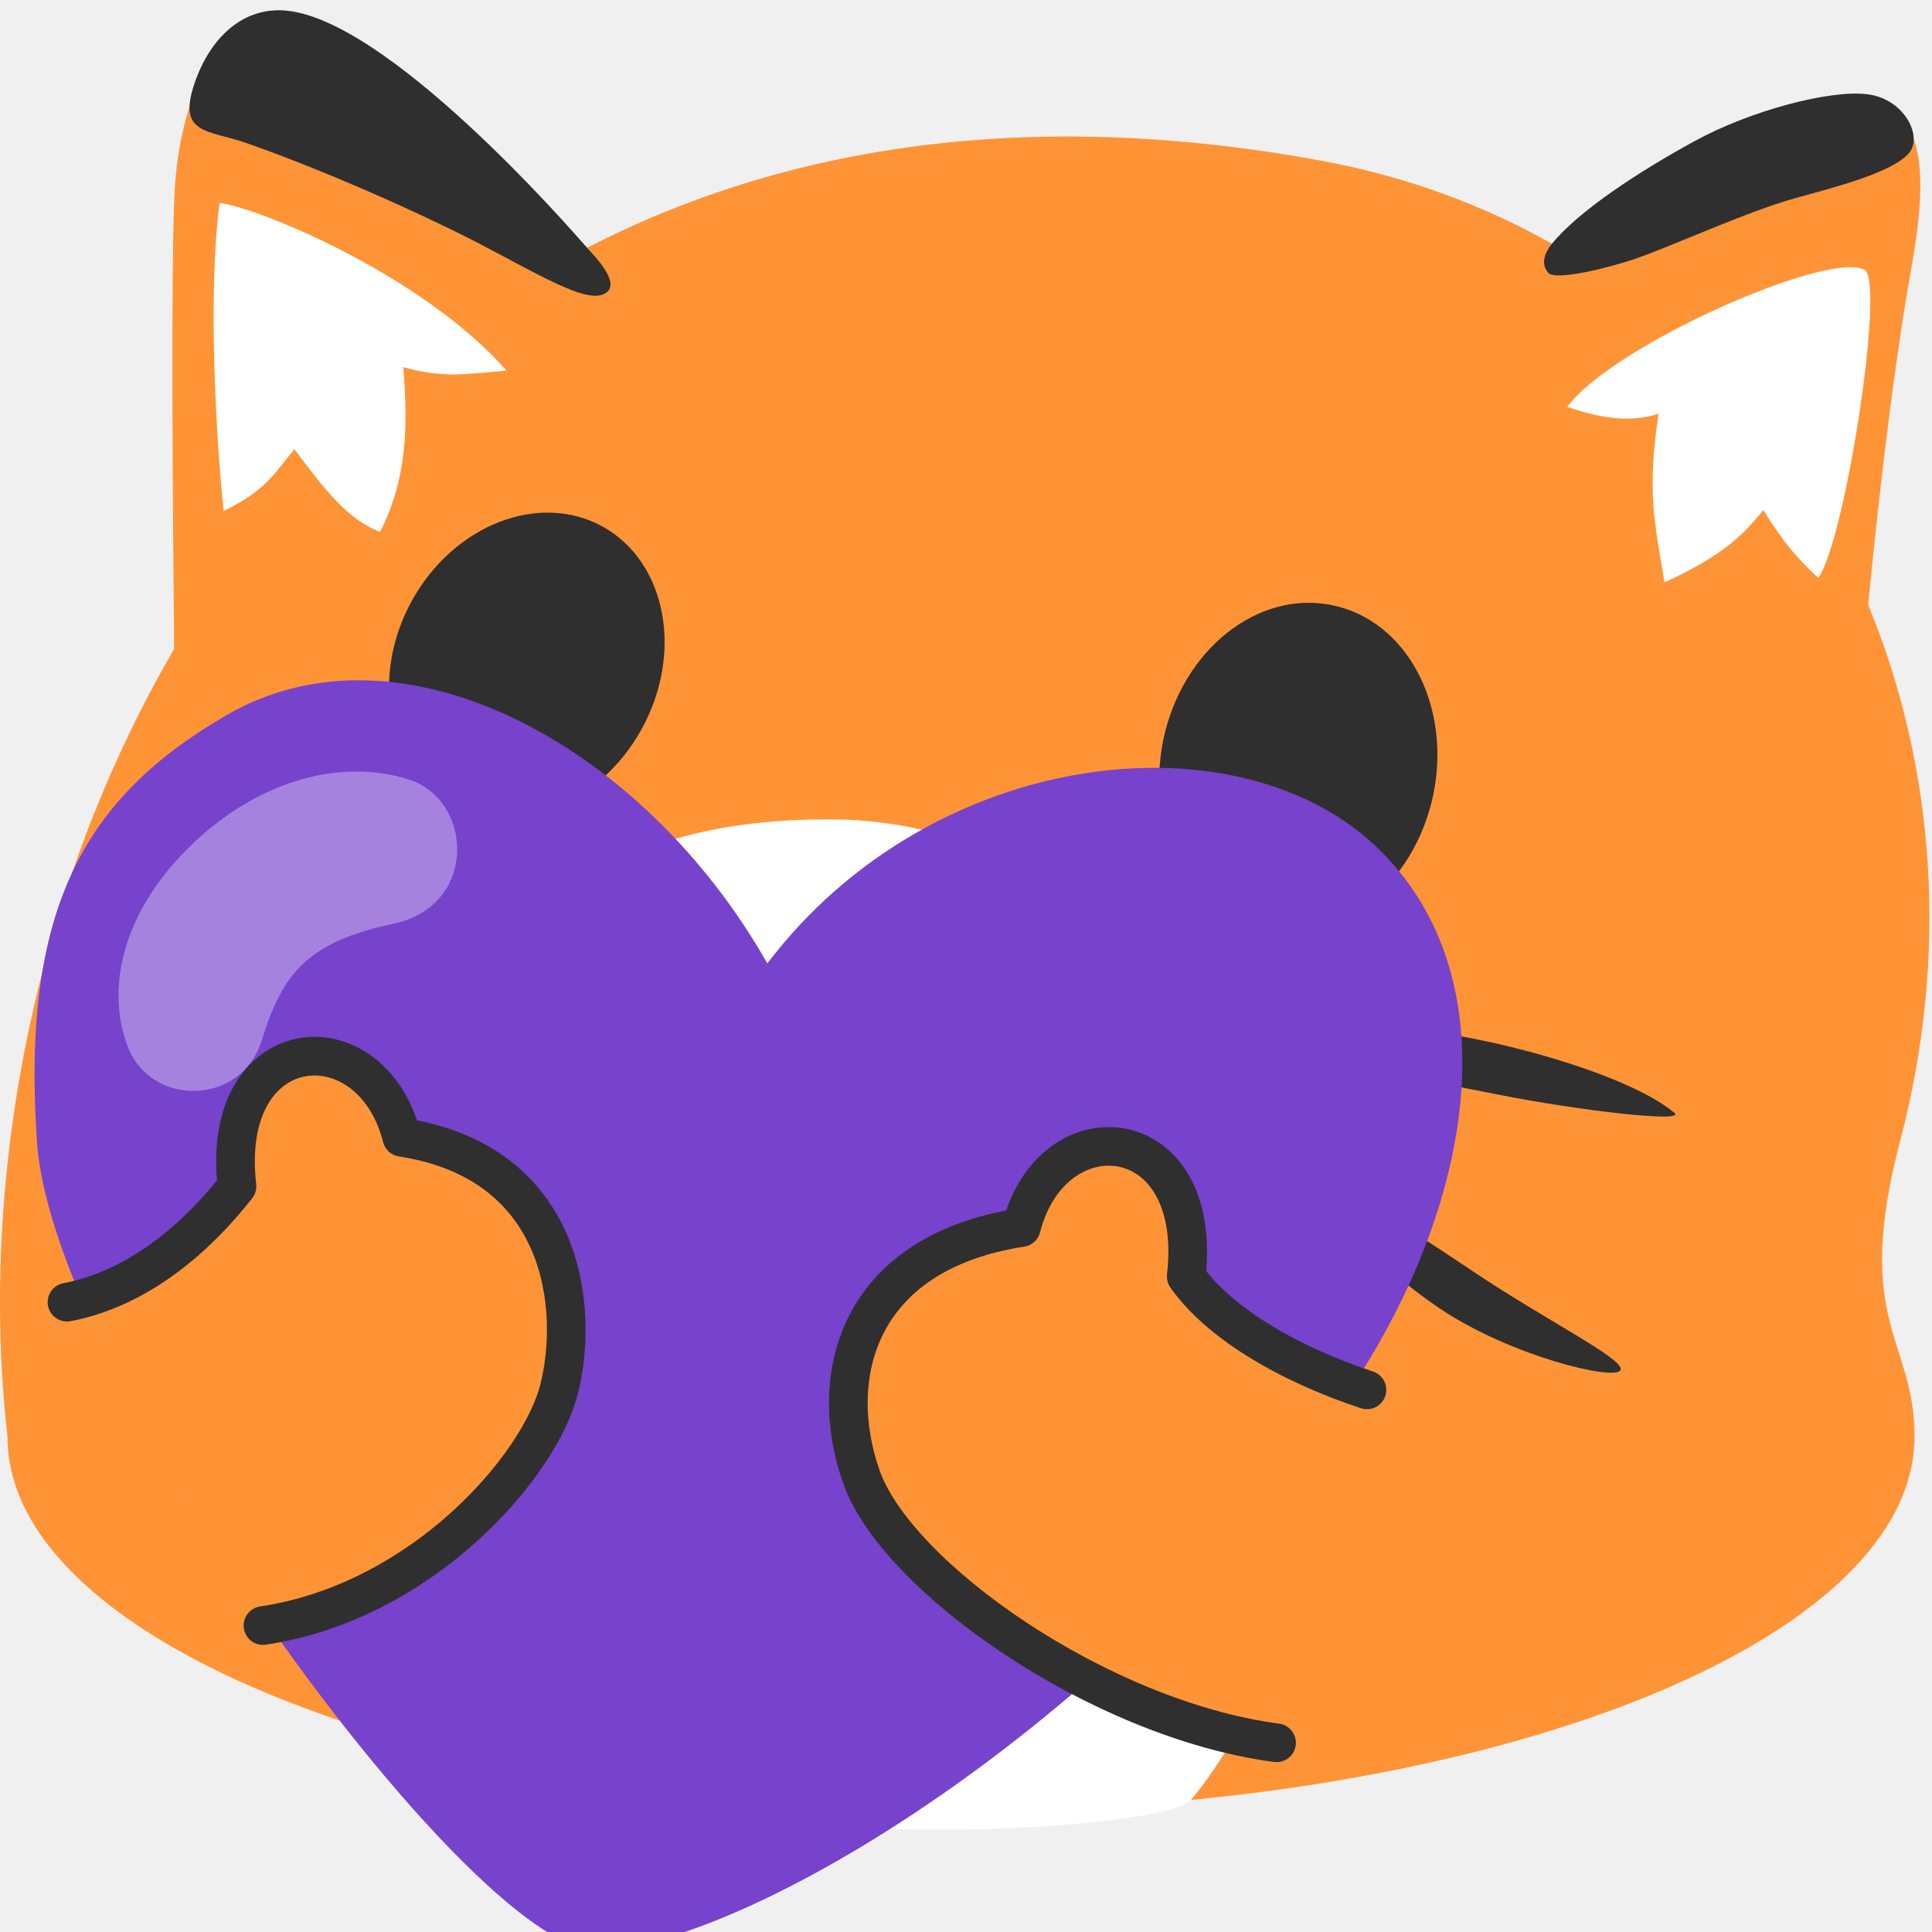
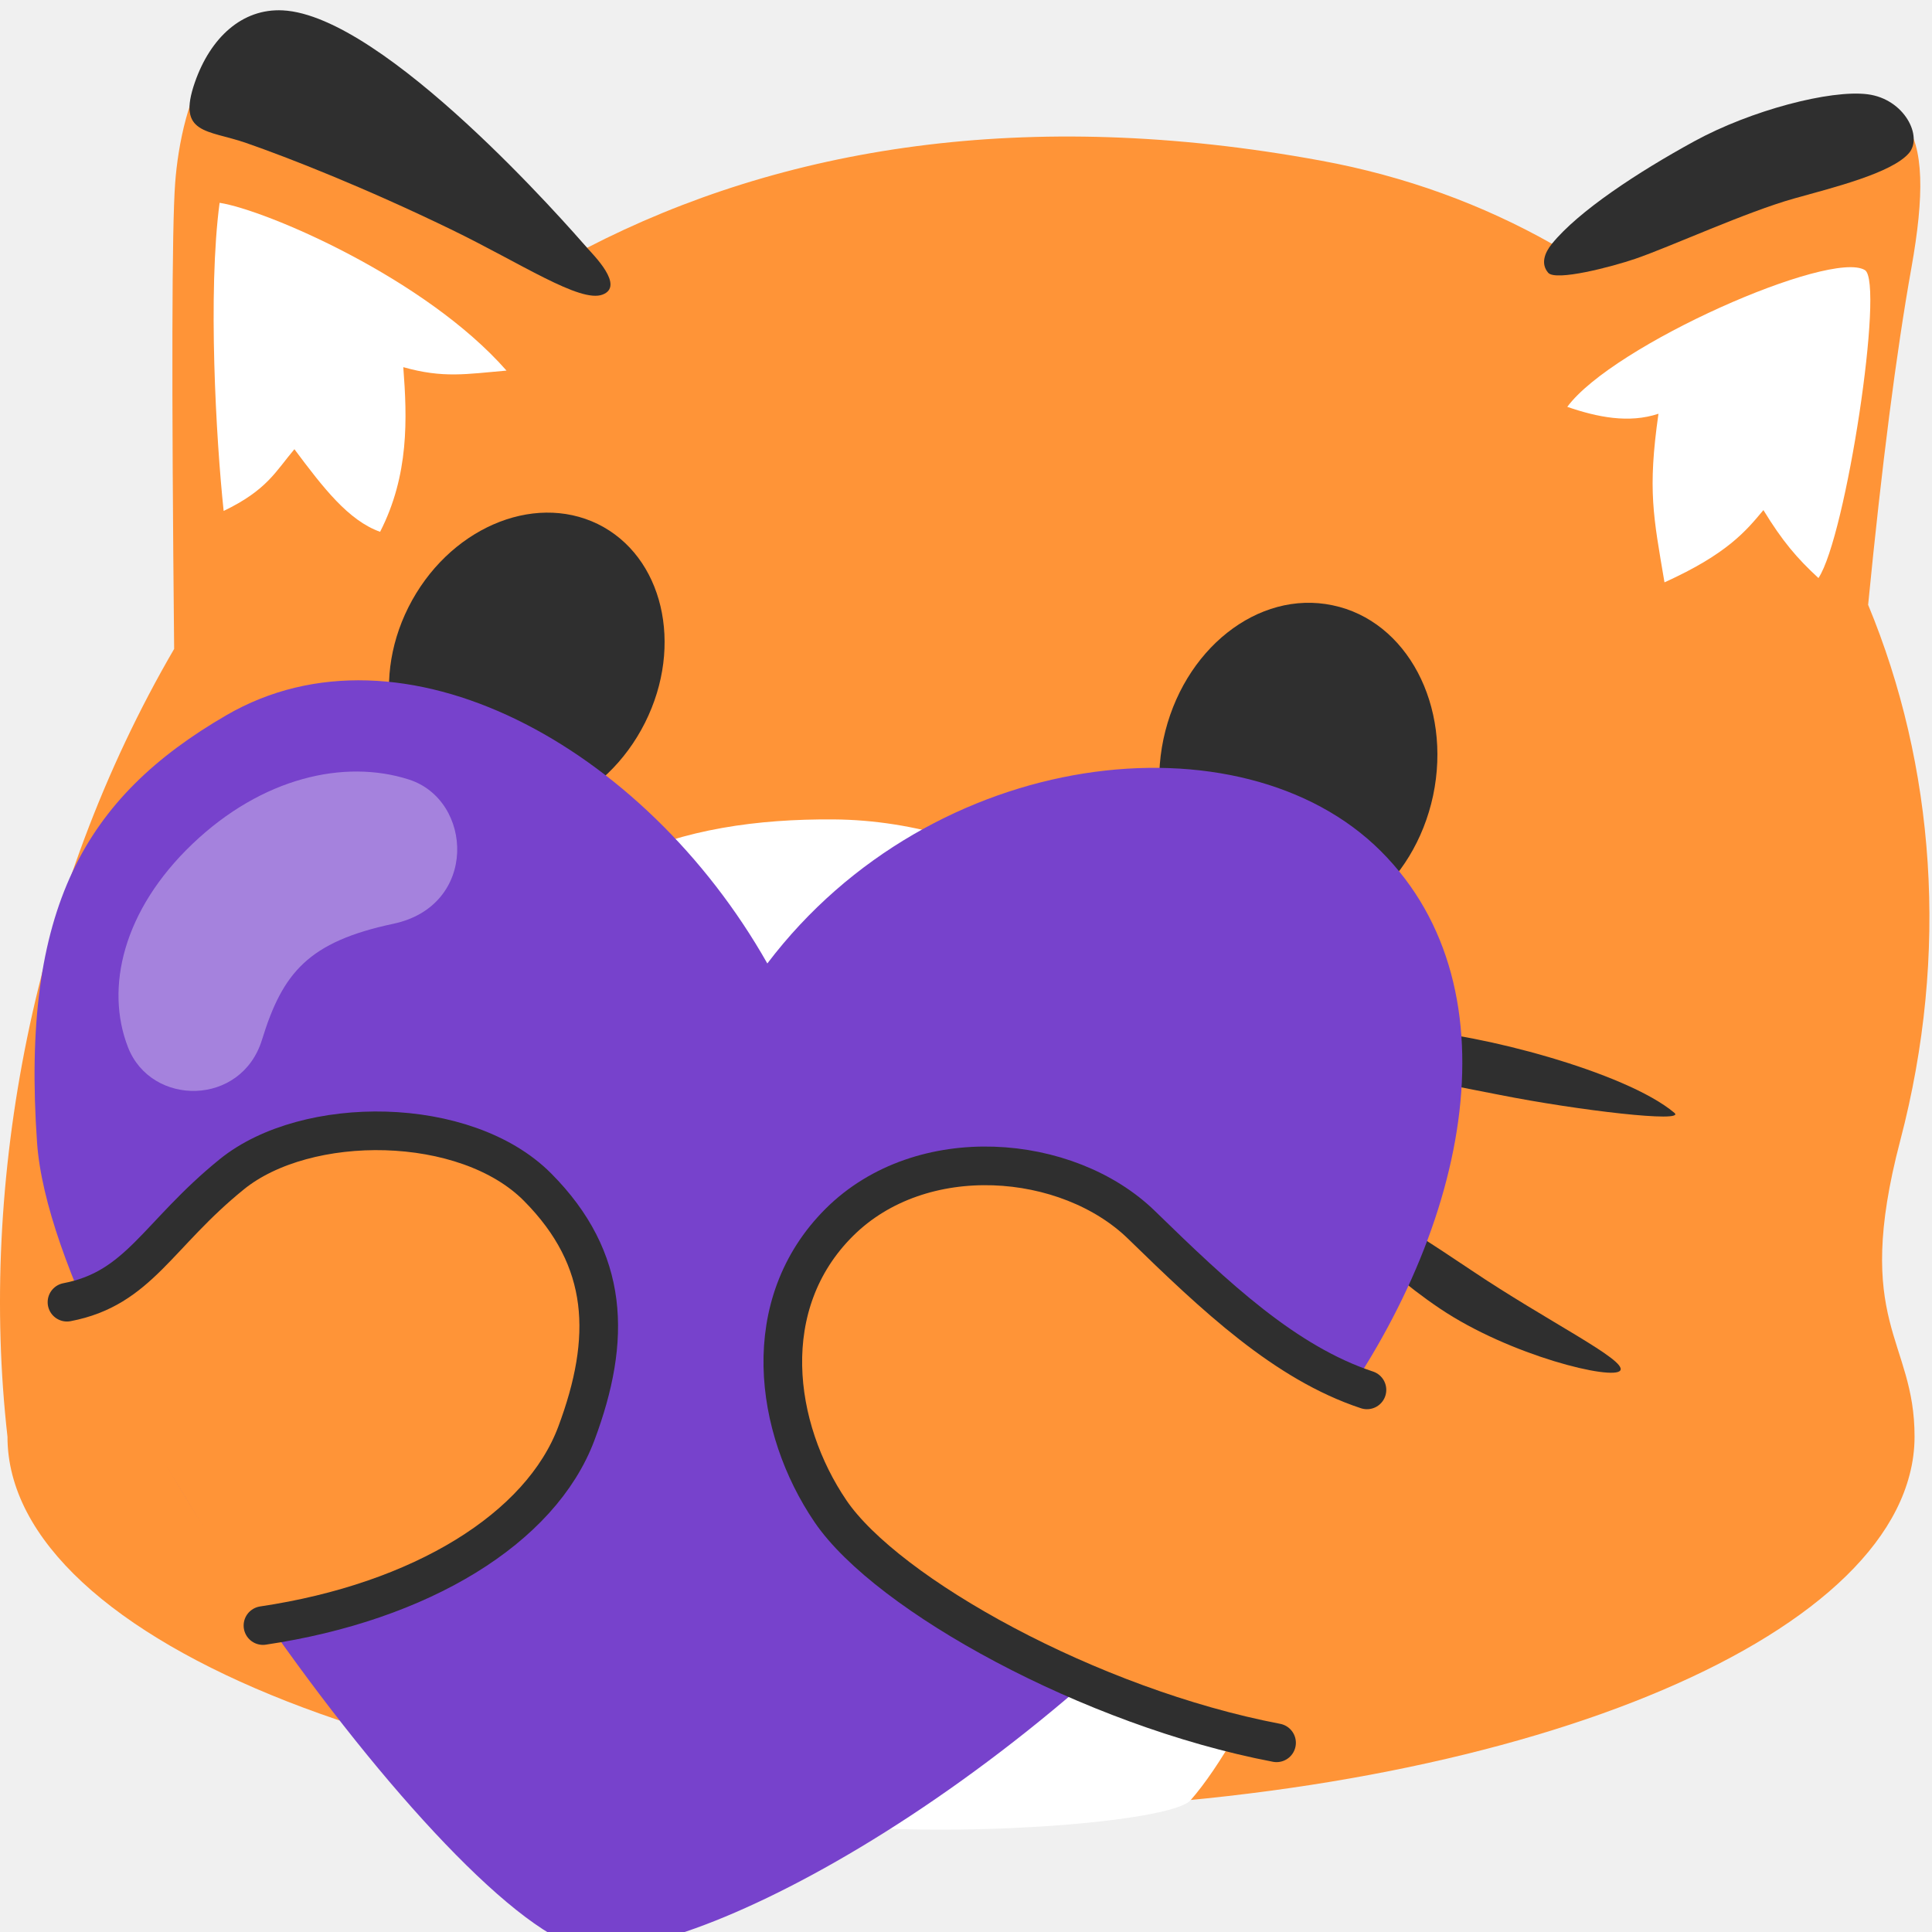
<svg xmlns="http://www.w3.org/2000/svg" width="128px" height="128px" viewBox="0 0 750 750" style="shape-rendering: geometricPrecision">
  <g id="foxcat-purple-heart">
    <g id="foxcatblob" transform="translate(0,8.508816)" fill="none">
      <g id="Body">
        <path id="body" fill="#ff9437" d="M227.907,87.691 C303.535,48.64 398.331,32.785 512.805,53.856 C545.561,59.865 575.596,70.937 602.463,86.121 C630.355,64.247 659.534,48.037 690,37.491 C742,19.491 752,39.491 742,95.491 C736.144,128.284 730.546,171.877 725.204,226.273 C751.04,288.613 756.818,361.338 737.696,434.165 C718.989,505.308 743.284,511.074 743.226,549.205 C743.226,554.207 742.578,559.15 741.284,564.034 C722.342,637.236 564.748,694.491 373.093,694.491 C168.614,694.491 2.902,629.41 2.902,549.205 C-8.3,450.296 12.857,337.343 67.602,243.405 C66.574,140.127 66.707,79.822 68,62.491 C70.162,33.524 84,-23.509 137,10.491 C169.904,31.599 200.206,57.333 227.907,87.691 Z" />
        <path id="stomach-floof" fill="white" d="m 130.764,508.453 c 14.299,6.367 21.31,11.98 32.57,26.136 -13.297,-33.305 -14.393,-89.969 13.681,-144.854 32.913,-64.345 87.574,-80.551 146.506,-80.15 62.914,0.428 128.613,39.441 152.426,104.493 24.409,66.679 20.551,124.35 -0.489,142.28 21.226,-5.446 25.183,-7.569 38.938,-8.014 2.894,46.543 -29.825,116.329 -52.21,141.991 -6.785,7.779 -78.321,14.257 -134.308,10.153 -55.987,-4.103 -156.123,-20.307 -161.521,-30.73 -27.187,-52.497 -31.142,-104.123 -35.594,-161.305 z" />
        <path id="ear-floof-right" fill="white" d="m 86.821,189.842 c -2.952,-27.83 -6.196,-84.866 -1.572,-119.62 17.738,2.73 79.763,29.115 111.38,65.136 -15.75,1.353 -24.507,3.039 -40.071,-1.336 1.527,19.895 2.275,41.883 -9.003,63.919 -12.299,-4.394 -22.025,-17.019 -33.268,-32.068 -7.346,8.682 -10.584,15.833 -27.467,23.969 z" />
        <path id="ear-floof-left" fill="white" d="m 608.417,149.437 c 17.698,-24.043 102.243,-61.188 115.539,-53.095 7.68,4.675 -7.346,103.518 -18.032,119.546 -8.348,-7.68 -14.025,-14.359 -21.371,-26.38 -6.679,8.014 -14.025,17.03 -38.402,28.05 -4.341,-25.712 -6.578,-35.686 -2.337,-65.45 -11.539,3.824 -23.709,1.336 -35.396,-2.671 z" />
        <path id="ear-contour-right" fill="#2f2f2f" d="m 75.639,23.485 c -7.058,20.313 4.963,18.308 19.906,23.5 16.509,5.736 45.949,17.284 79.498,33.544 27.215,13.19 50.146,28.648 58.873,25.324 8.727,-3.324 -3.66,-15.471 -6.01,-18.162 C 220.881,79.646 149.297,-2.467 109.773,-4.484 94.005,-5.288 81.681,6.097 75.639,23.485 Z" />
        <path id="ear-contour-left" fill="#2f2f2f" d="m 600.991,97.362 c 2.929,3.431 24.868,-2.333 33.884,-5.427 13.65,-4.683 43.157,-18.233 61.621,-23.394 15.205,-4.25 37.864,-9.849 44.556,-17.605 5.516,-6.394 -1.717,-21.053 -16.119,-22.859 -14.402,-1.805 -45.166,6.196 -67.21,18.255 -22.043,12.059 -44.972,27.148 -55.26,39.789 -2.905,3.569 -4.401,7.81 -1.472,11.241 z" />
      </g>
      <g id="eyes" transform="translate(33,190.4912)">
        <path id="left-eye" d="m 523.331,109.834 c -7.4,34.708 -36.728,57.983 -65.513,51.959 -28.989,-6.093 -46.436,-39.157 -39.172,-73.865 7.4,-34.776 36.728,-58.051 65.649,-51.959 28.853,5.956 46.368,38.952 39.036,73.865 z" style="fill:#2f2f2f" />
        <path id="right-eye" d="M 125.552,36.727 C 140.801,6.428 173.708,-7.921 199.056,4.426 224.338,16.839 232.565,51.342 217.382,81.574 202.2,111.806 169.36,126.222 144.012,113.809 118.73,101.395 110.437,66.825 125.552,36.727 Z" style="fill:#2f2f2f" />
      </g>
      <g id="whiskers" transform="translate(33,190.4912)">
        <g transform="translate(0.391648,152.6595)" style="fill:#2f2f2f">
          <path id="Right-bottom-wisker" d="m 483.608,112.341 c 2.536,-3.92 24.188,8.94 54,29 29.812,20.06 60.606,34.972 58,39 -2.606,4.028 -42.805,-5.701 -70,-24 -27.195,-18.299 -44.536,-40.08 -42,-44 z" />
          <path id="Right-top-wisker" d="m 491.608,57.341 c -2,-6 -2,-10 23,-9 25,1 83,16 102,32 4.699,3.957 -37.129,-0.875 -68,-7 -30.871,-6.125 -55,-10 -57,-16 z" />
          <path id="Left-bottom-wisker" d="m 117.608,60.341 c -19,21 -52,36 -84,53 -32,17 -49.439,8.263 -14,-13 35.439,-21.263 84,-43 98,-40 z" />
          <path id="Left-top-wisker" d="M 122.608,0.341 C 69.608,-1.659 15.608,5.341 6.608,16.341 c 0,3.438 103,3 116,0 13,-3 8.636,-15.674 0,-16 z" />
        </g>
      </g>
      <g id="mouth" transform="translate(33,190.4912)">
        <path d="m 196,176 c 13.333,47.333 23,71.333 29,72 6,0.667 26.667,-18 62,-56 27.333,46 43.667,71.333 49,76 5.333,4.667 28,-15.667 68,-61" style="stroke:#2f2f2f;stroke-width:30;stroke-linecap:round;stroke-linejoin:round" />
      </g>
      <g>
        <g transform="translate(13 255)">
          <path fill="#7742CC" d="M523.079 66.934c54.087 54.088 33.802 149.947-23.638 225.507C403 420 266 495 217.379 493.369c-48.621-1.631-209.603-222.173-215.99-313.27C-5 89 20 46 74.858 14.147 142.991-25.411 237 26 284.876 110.508 349 26 468.99 12.847 523.079 66.934z" />
        </g>
        <path d="M74.715 319.095c-27.016 25.776-34 56-25 79s44 23 52-3 18-38 51-45 31-48 6-56-56.985-.776-84 25z" fill-opacity=".34" fill="#FFF" />
      </g>
      <g>
-         <path id="right-arm" fill="#ff9437" stroke="#2f2f2f" stroke-width="15" stroke-linecap="round" stroke-linejoin="round" d="m 26,497 c 28,-5.333 50.638,-25.317 66,-45 -7,-61 52,-66 64,-19 63.802,9.861 68.785,67.112 61.059,97.66 -7.726,30.548 -53.617,82.745 -114.981,91.87" />
-         <path id="left-arm" fill="#ff9437" stroke="#2f2f2f" stroke-width="15" stroke-linecap="round" stroke-linejoin="round" d="m 530.651,531.043 c -31.778,-10.528 -57.873,-26.529 -70.162,-44.029 7,-61 -52,-66 -64,-19 -63.802,9.861 -75.802,57.929 -62.099,96.783 13.704,38.854 92.247,94.121 161.167,103.247" />
+         <path id="right-arm" fill="#ff9437" stroke="#2f2f2f" stroke-width="15" stroke-linecap="round" stroke-linejoin="round" d="m 26,497 c 28,-5.333 35.081,-26.258 64,-49.667 28.919,-23.409 90.773,-23.093 118.676,5.004 27.903,28.098 28.852,58.816 15.051,95.66 -13.801,36.844 -60.285,65.408 -121.648,74.534" />
+         <path id="left-arm" fill="#ff9437" stroke="#2f2f2f" stroke-width="15" stroke-linecap="round" stroke-linejoin="round" d="m 530.651,531.043 c -31.778,-10.528 -58.849,-36.117 -87.498,-64.032 -28.649,-27.915 -85.442,-32.761 -117.343,-0.997 -31.901,31.764 -25.384,79.793 -3.422,112.119 21.962,32.326 100.915,76.118 173.169,89.911" />
      </g>
    </g>
  </g>
</svg>
